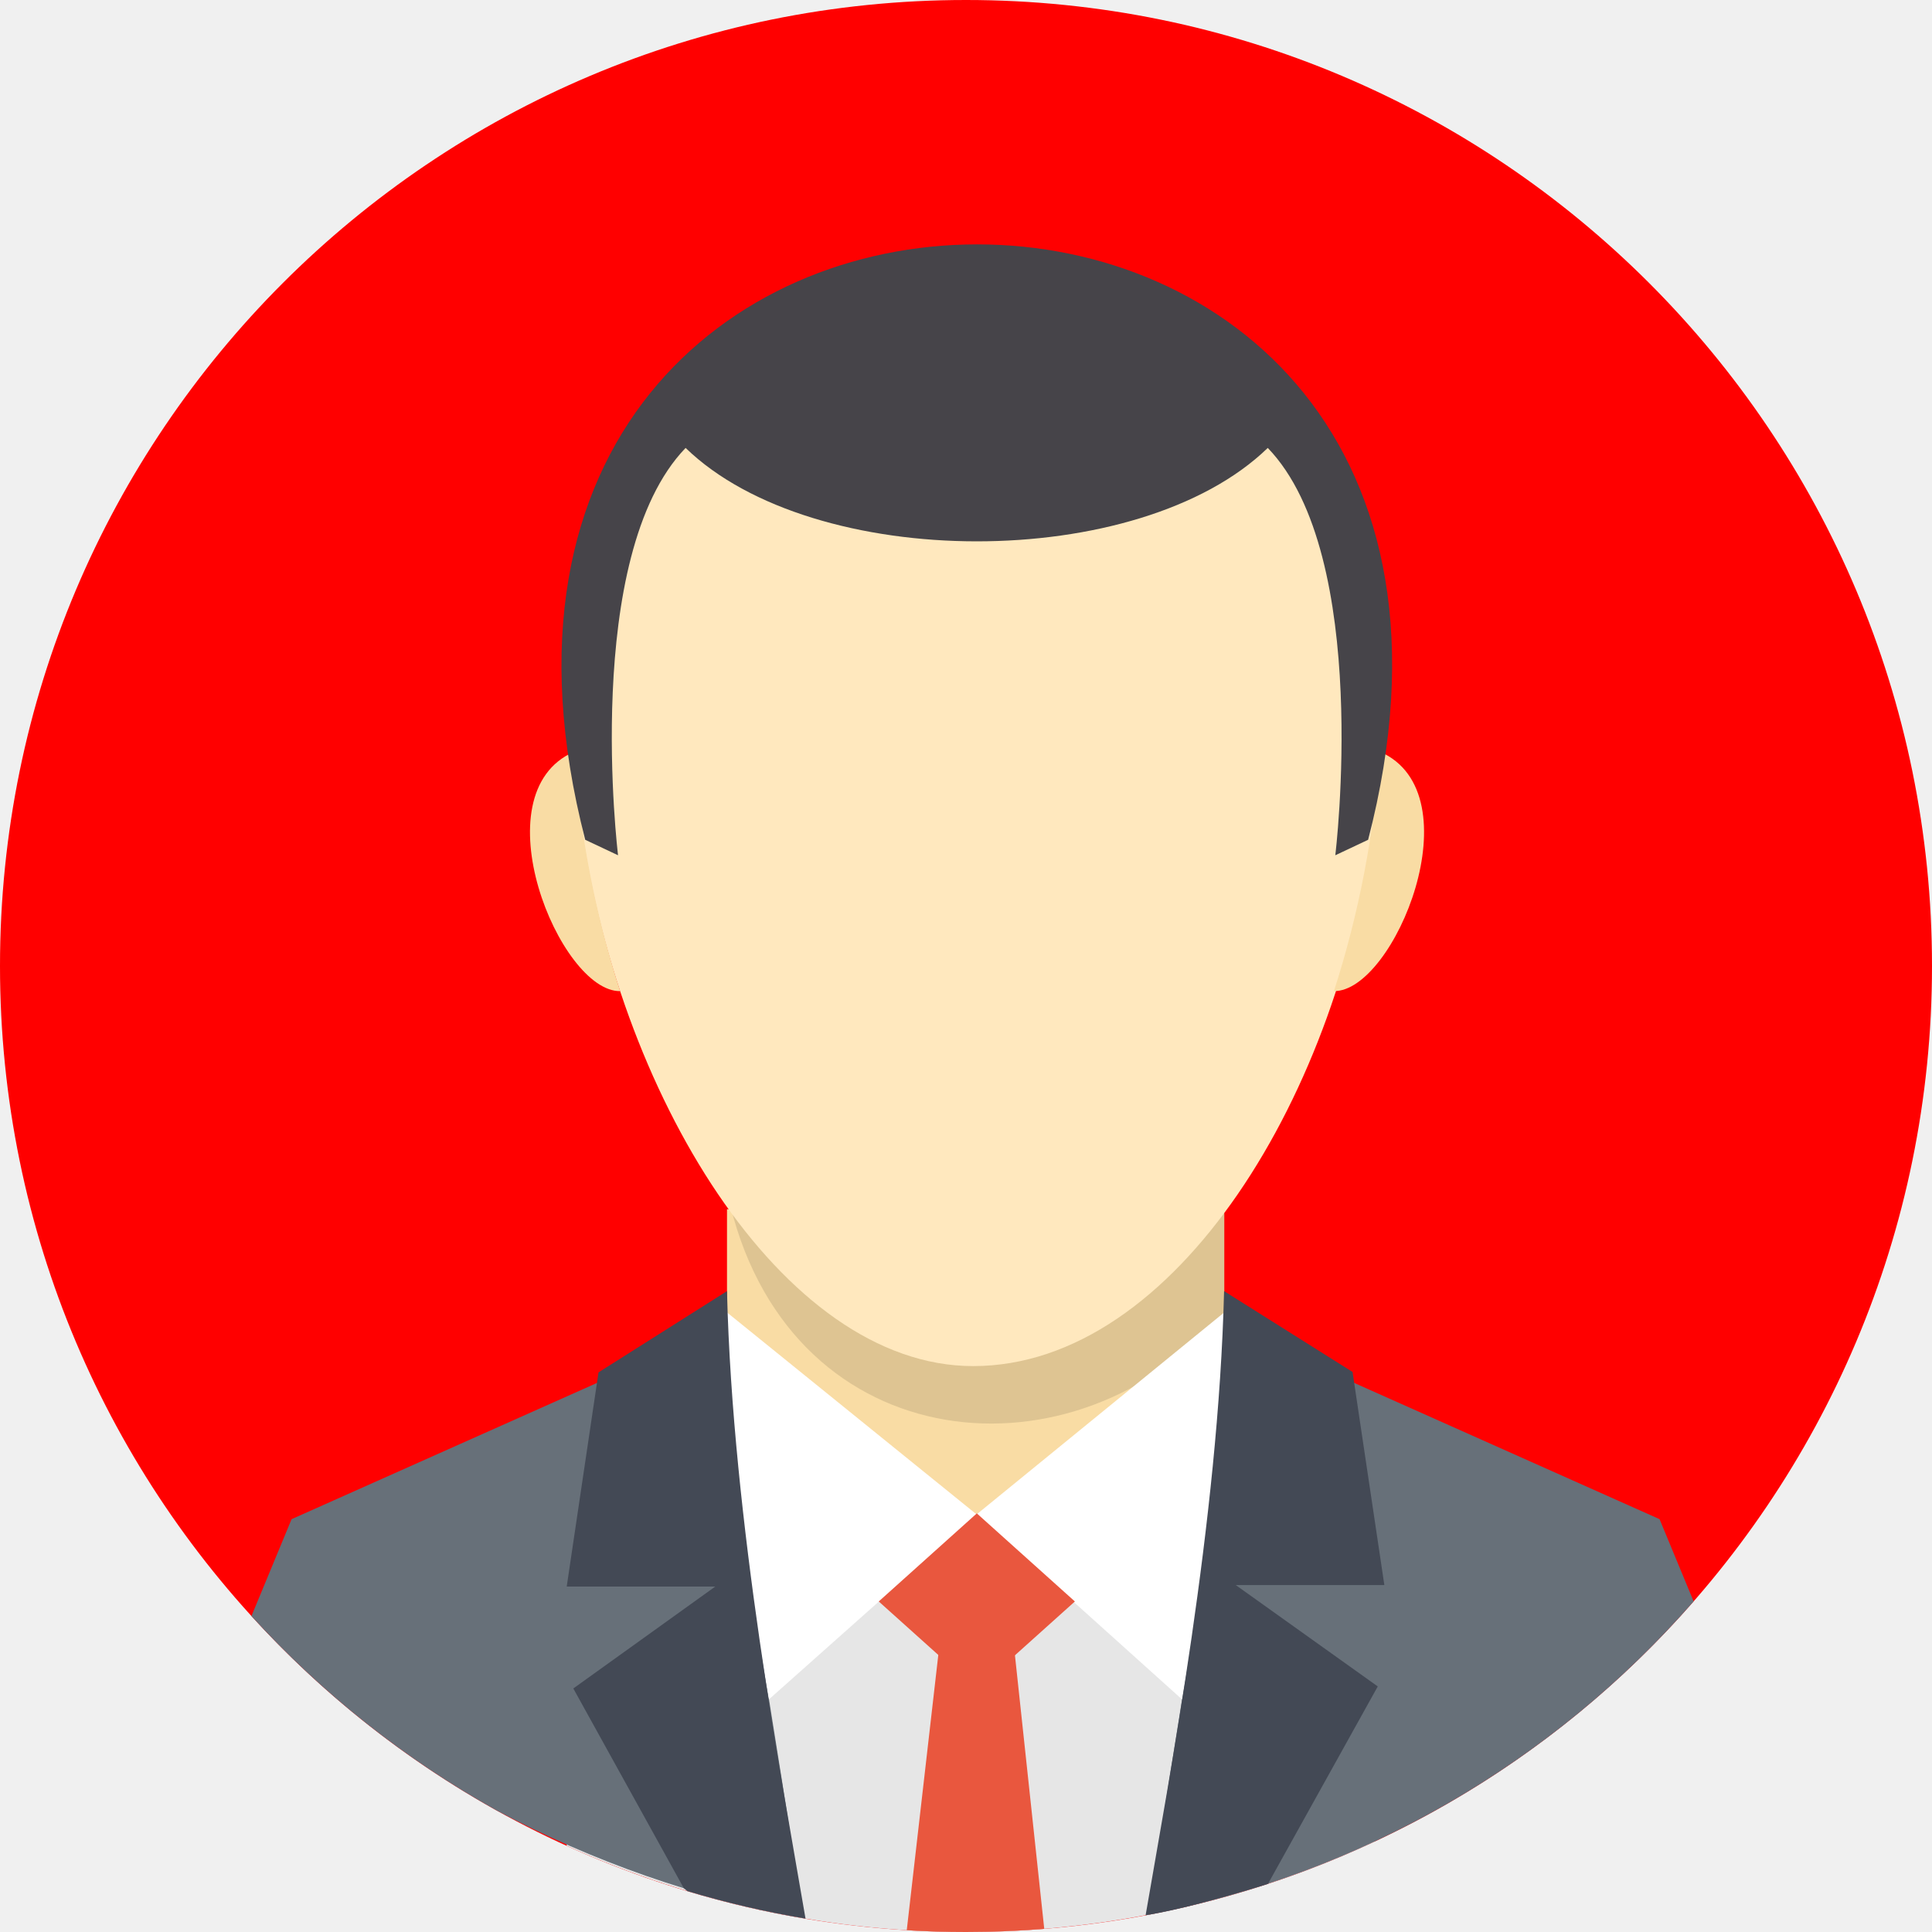
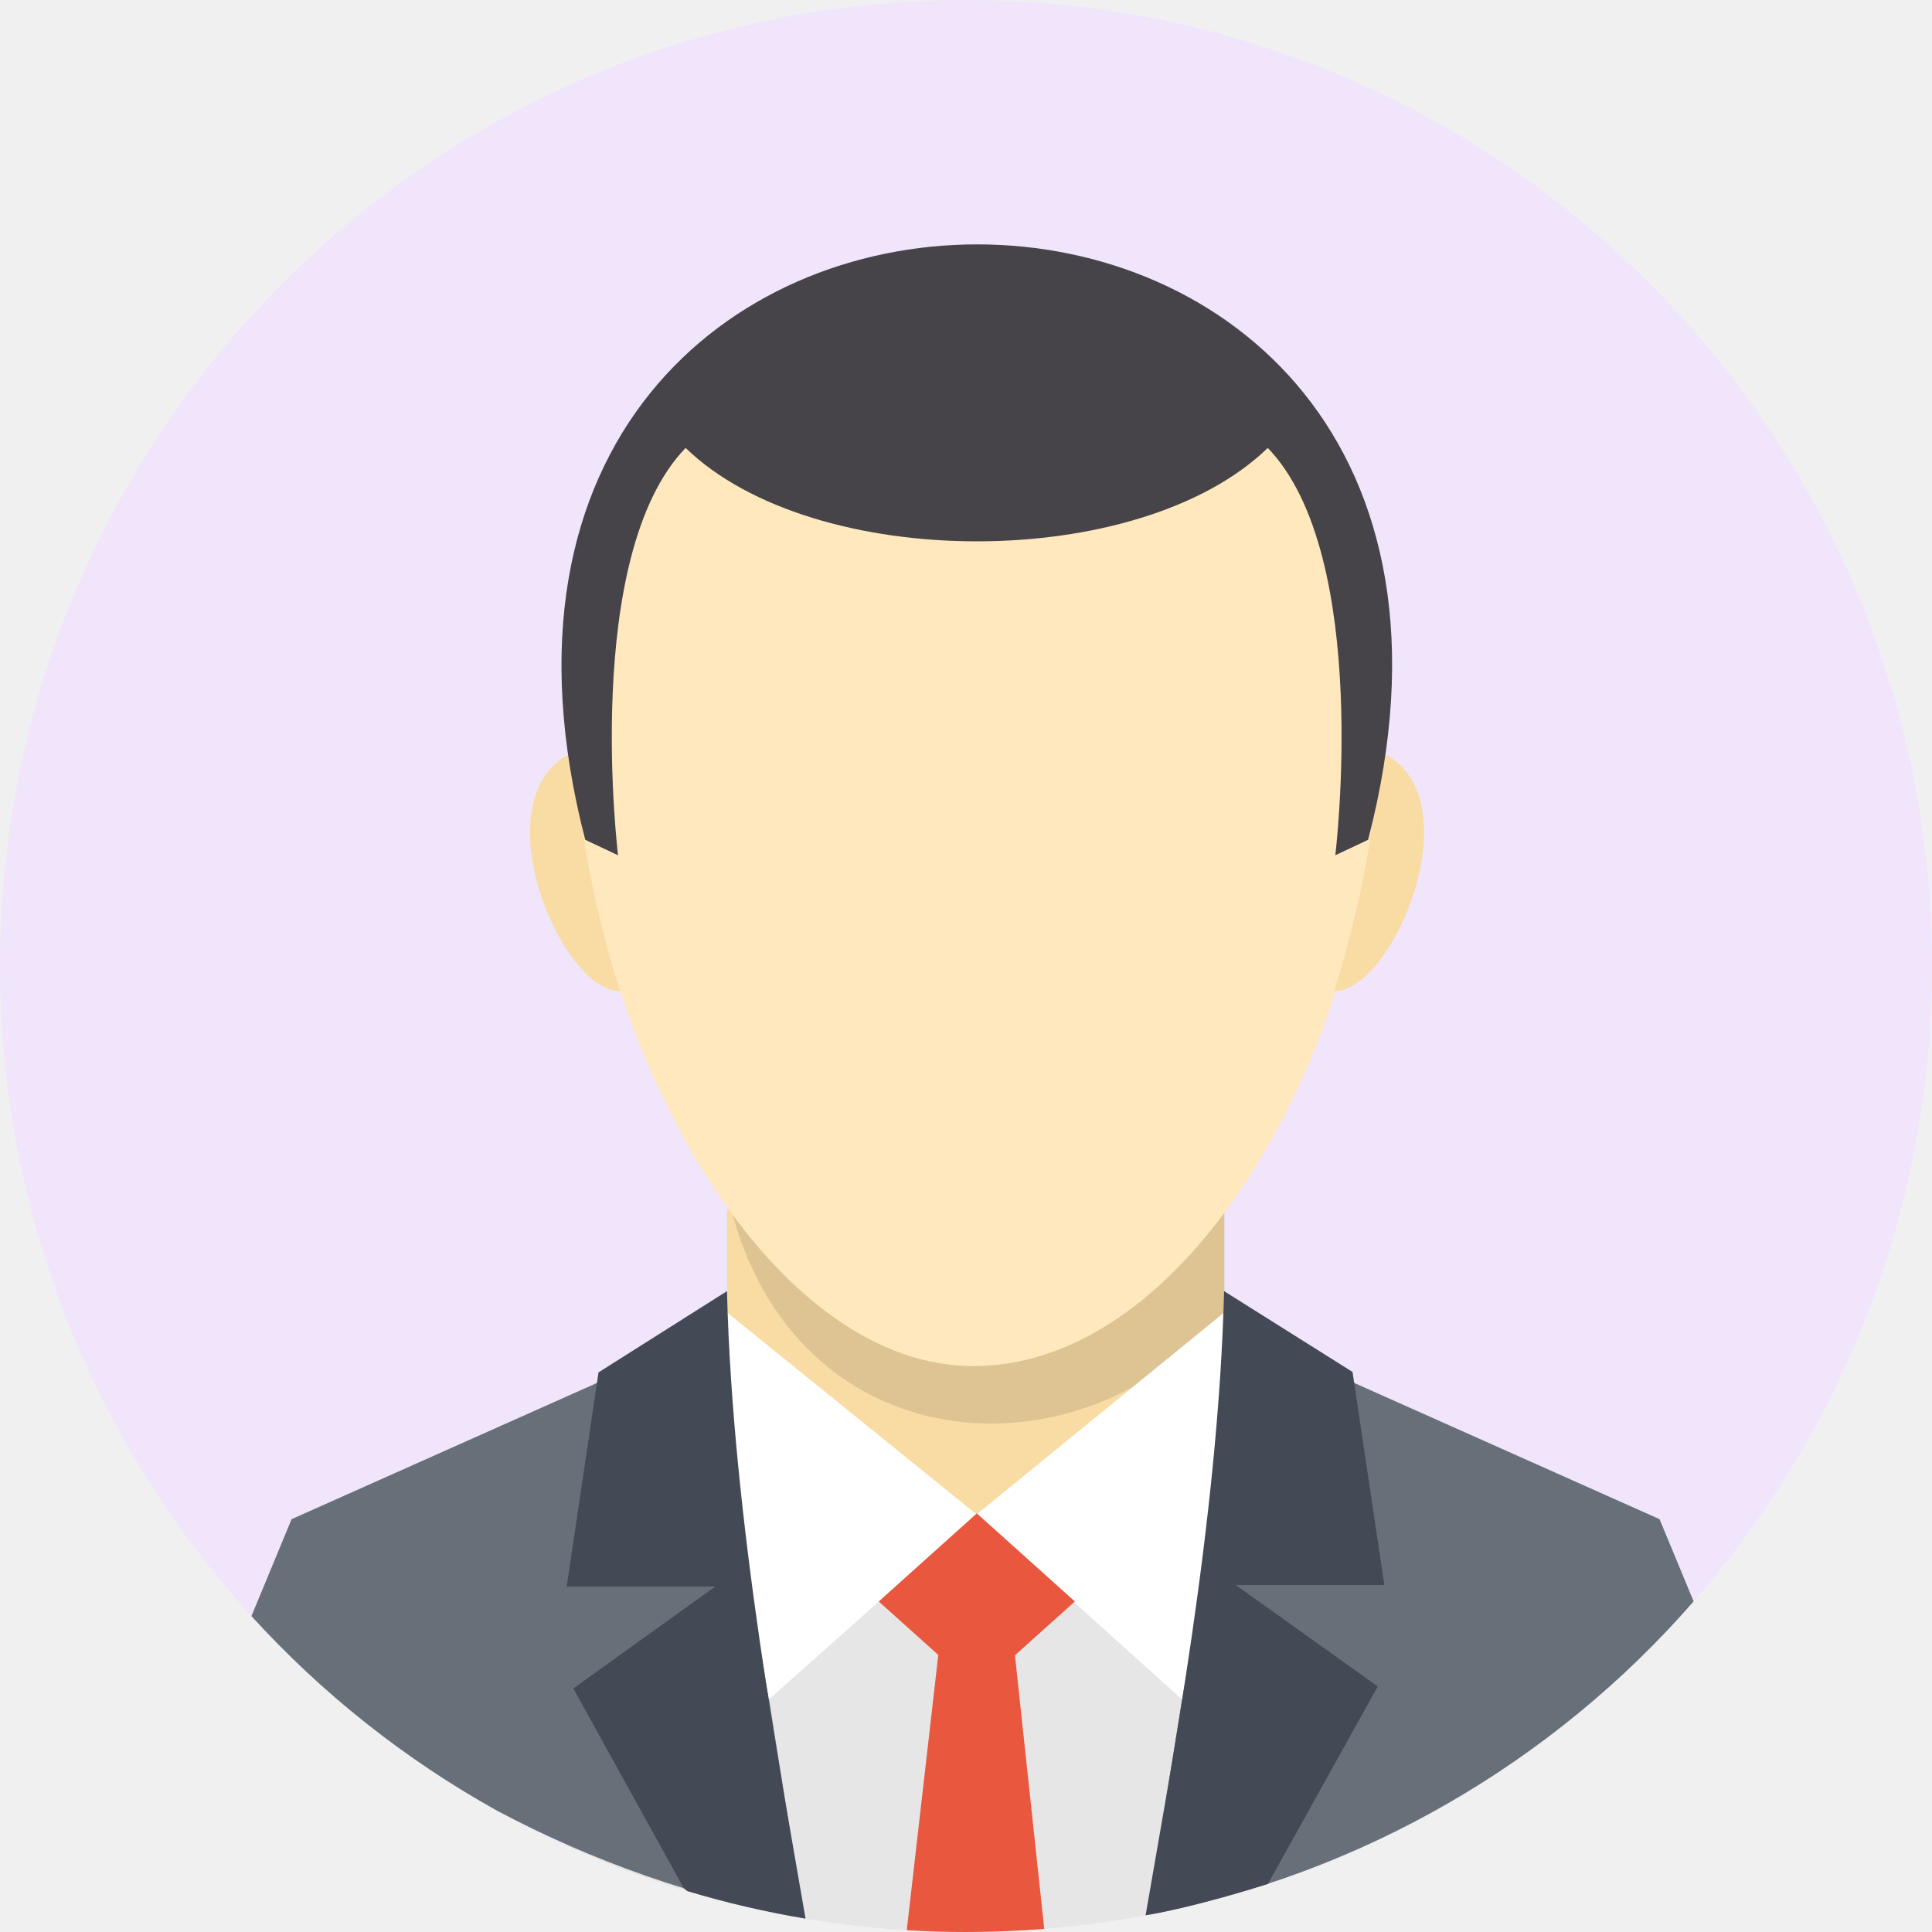
<svg xmlns="http://www.w3.org/2000/svg" viewBox="0 0 61.8 61.8" id="avatar">
  <g data-name="Layer 2">
    <g data-name="—ÎÓÈ 1">
-       <circle cx="30.9" cy="30.9" r="30.9" fill="#ff0000" />
+       <circle cx="30.9" cy="30.9" r="30.9" fill="#f1e5fc" />
      <path fill="#f9dca4" fill-rule="evenodd" d="m23.255 38.68 15.907.121v12.918l-15.907-.121V38.68z" />
      <path fill="#e6e6e6" fill-rule="evenodd" d="M43.971 58.905a30.967 30.967 0 0 1-25.843.14V48.417H43.97z" />
      <path fill="#e9573e" fill-rule="evenodd" d="M33.403 61.7q-1.238.099-2.503.1-.955 0-1.895-.057l1.03-8.988h2.41z" />
      <path fill="#677079" fill-rule="evenodd" d="M25.657 61.332A34.072 34.072 0 0 1 15.9 57.92a31.033 31.033 0 0 1-7.857-6.225l1.284-3.1 13.925-6.212c0 5.212 1.711 13.482 2.405 18.95z" />
      <path fill-rule="evenodd" d="M39.165 38.759v3.231c-4.732 5.527-13.773 4.745-15.8-3.412z" opacity=".11" />
      <path fill="#ffe8be" fill-rule="evenodd" d="M31.129 8.432c21.281 0 12.987 35.266 0 35.266-12.267 0-21.281-35.266 0-35.266z" />
      <path fill="#f9dca4" fill-rule="evenodd" d="M18.365 24.046c-3.07 1.339-.46 7.686 1.472 7.658a31.972 31.972 0 0 1-1.472-7.659zM44.14 24.045c3.07 1.339.46 7.687-1.471 7.658a31.993 31.993 0 0 0 1.471-7.658z" />
      <path fill="#464449" fill-rule="evenodd" d="M21.931 14.328c-3.334 3.458-2.161 13.03-2.161 13.03l-1.05-.495c-6.554-25.394 31.634-25.395 25.043 0l-1.05.495s1.174-9.572-2.16-13.03c-4.119 3.995-14.526 3.974-18.622 0z" />
      <path fill="#677079" fill-rule="evenodd" d="M36.767 61.243a30.863 30.863 0 0 0 17.408-10.018l-1.09-2.631-13.924-6.212c0 5.212-1.7 13.393-2.394 18.861z" />
      <path fill="#fff" fill-rule="evenodd" d="m39.162 41.98-7.926 6.465 6.573 5.913s1.752-9.704 1.353-12.378z" />
      <path fill="#fff" fill-rule="evenodd" d="m23.253 41.98 7.989 6.465-6.645 5.913s-1.746-9.704-1.344-12.378z" />
      <path fill="#e9573e" fill-rule="evenodd" d="m28.109 51.227 3.137-2.818 3.137 2.818-3.137 2.817-3.137-2.817z" />
      <path fill="#434955" fill-rule="evenodd" d="M25.767 61.373a30.815 30.815 0 0 1-3.779-.88 2.652 2.652 0 0 1-.114-.093l-3.535-6.39 4.541-3.26h-4.752l1.017-6.851 4.11-2.599c.178 7.37 1.759 15.656 2.512 20.073zM36.645 61.266c.588-.098 1.17-.234 1.747-.384a56.83 56.83 0 0 0 2.034-.579l.134-.043 3.511-6.315-4.541-3.242h4.752l-1.017-6.817-4.11-2.586c-.178 7.332-1.758 15.571-2.51 19.966z" />
    </g>
  </g>
</svg>
